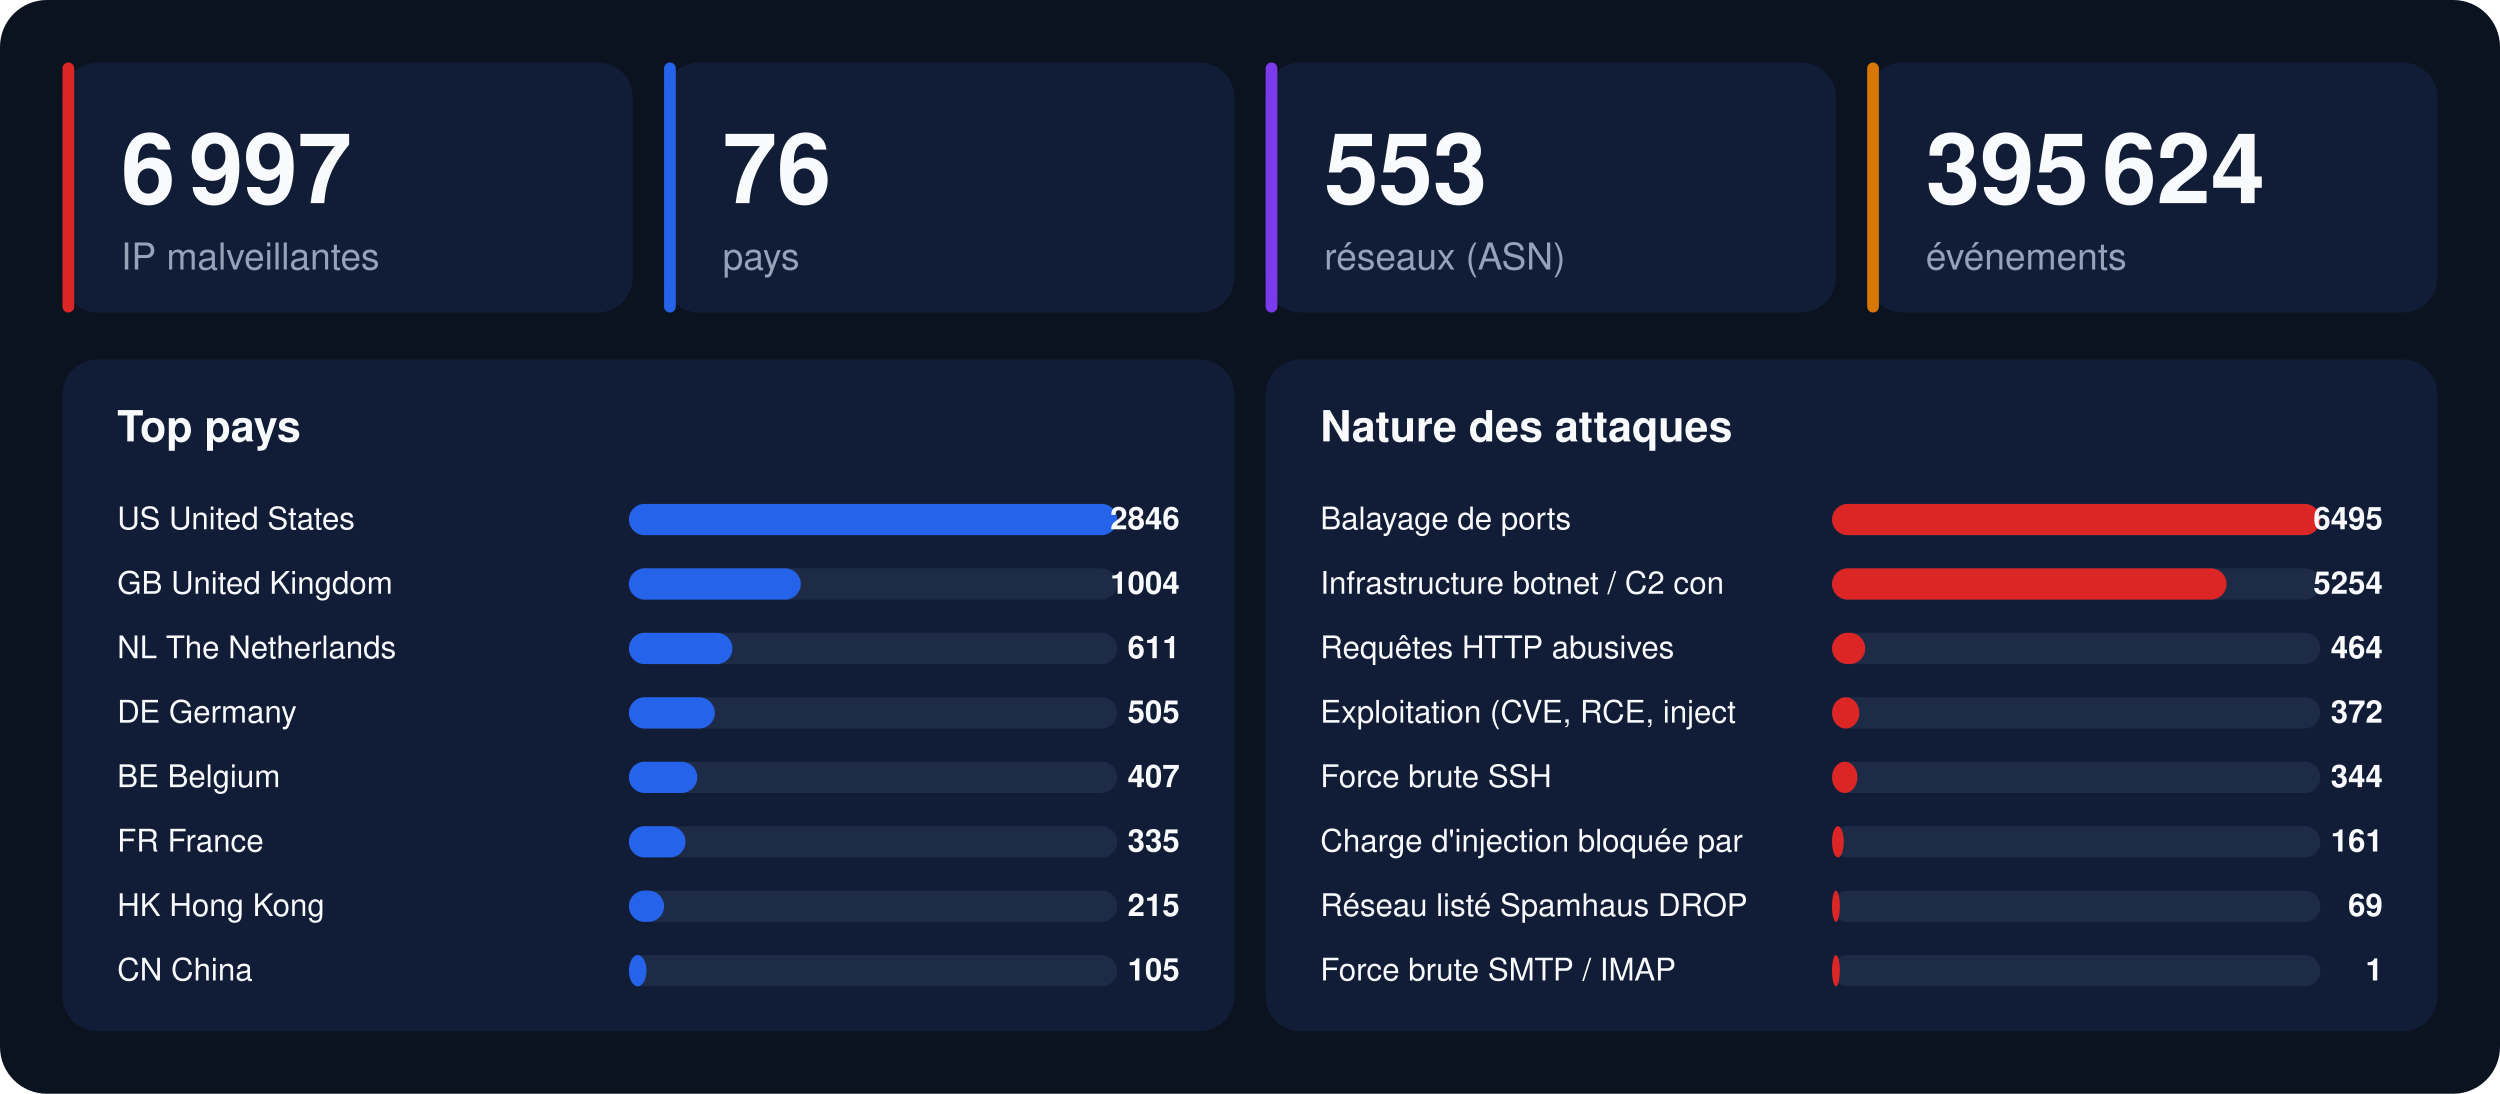
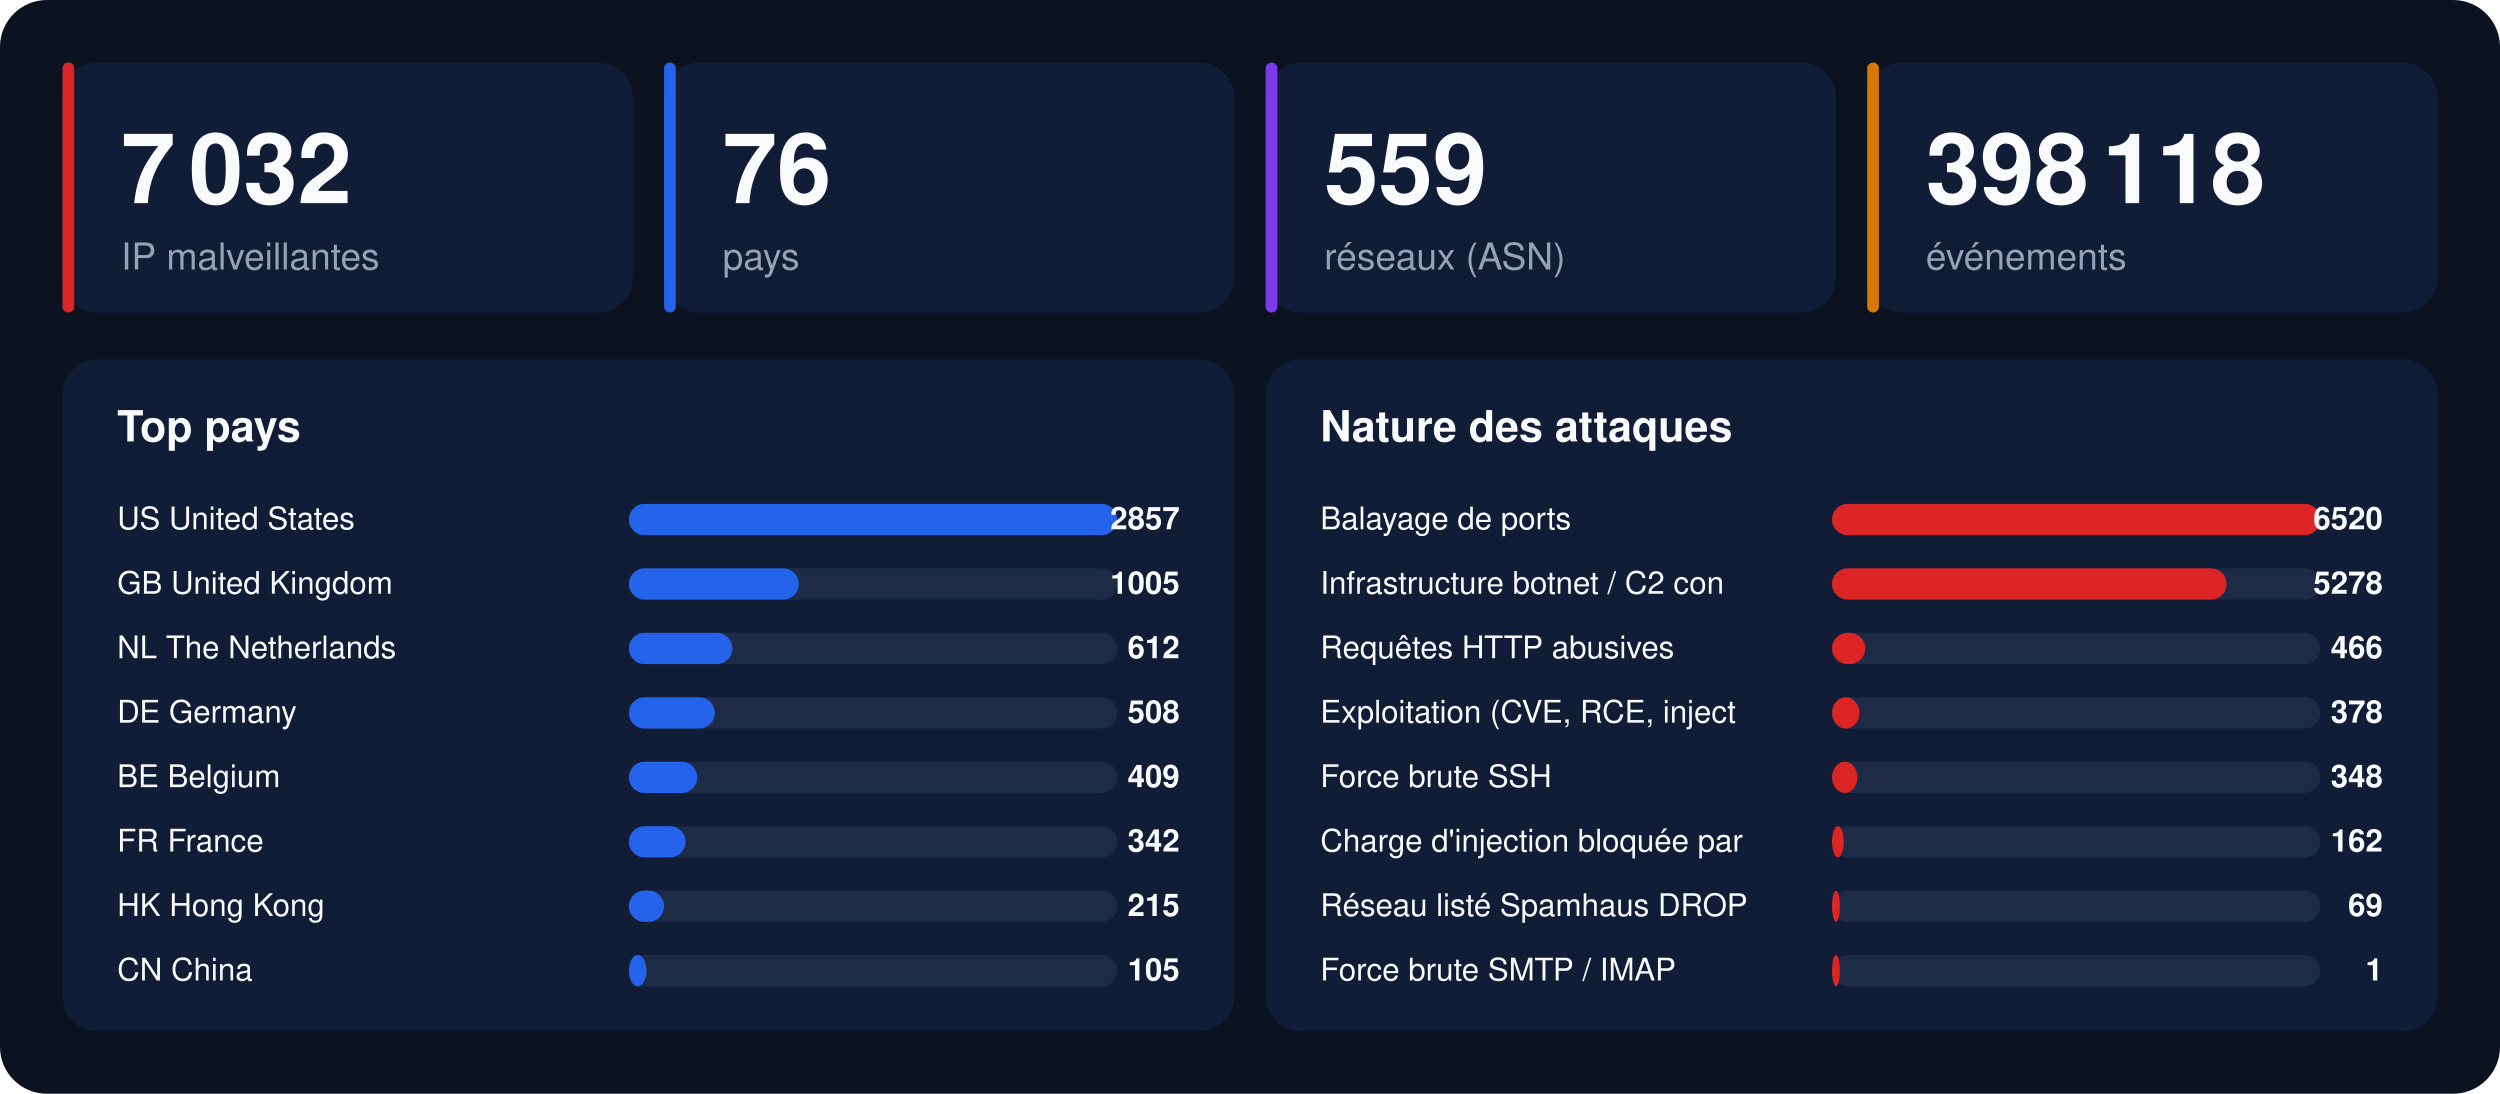
<svg xmlns="http://www.w3.org/2000/svg" width="1280" height="560" viewBox="0 0 1280 560" font-family="-apple-system,BlinkMacSystemFont,'Segoe UI',Helvetica,Arial,sans-serif">
  <rect width="1280" height="560" rx="24" fill="#0b1220" />
  <rect x="32" y="32" width="292" height="128" rx="18" fill="#111d36" />
  <rect x="32" y="32" width="6" height="128" rx="3" fill="#dc2626" />
-   <text x="62" y="104" font-size="50" font-weight="800" fill="#f8fafc">6 997</text>
+   <text x="62" y="104" font-size="50" font-weight="800" fill="#f8fafc">7 032</text>
  <text x="62" y="138" font-size="19" fill="#94a3b8">IP malveillantes</text>
  <rect x="340" y="32" width="292" height="128" rx="18" fill="#111d36" />
  <rect x="340" y="32" width="6" height="128" rx="3" fill="#2563eb" />
  <text x="370" y="104" font-size="50" font-weight="800" fill="#f8fafc">76</text>
  <text x="370" y="138" font-size="19" fill="#94a3b8">pays</text>
  <rect x="648" y="32" width="292" height="128" rx="18" fill="#111d36" />
  <rect x="648" y="32" width="6" height="128" rx="3" fill="#7c3aed" />
-   <text x="678" y="104" font-size="50" font-weight="800" fill="#f8fafc">553</text>
+   <text x="678" y="104" font-size="50" font-weight="800" fill="#f8fafc">559</text>
  <text x="678" y="138" font-size="19" fill="#94a3b8">réseaux (ASN)</text>
  <rect x="956" y="32" width="292" height="128" rx="18" fill="#111d36" />
  <rect x="956" y="32" width="6" height="128" rx="3" fill="#d97706" />
-   <text x="986" y="104" font-size="50" font-weight="800" fill="#f8fafc">395 624</text>
+   <text x="986" y="104" font-size="50" font-weight="800" fill="#f8fafc">398 118</text>
  <text x="986" y="138" font-size="19" fill="#94a3b8">événements</text>
  <rect x="32" y="184" width="600" height="344" rx="18" fill="#111d36" />
  <text x="60" y="226" font-size="22" font-weight="700" fill="#f8fafc">Top pays</text>
  <text x="60" y="271" font-size="16" fill="#f8fafc">US  United States</text>
  <rect x="322" y="258" width="250" height="16" rx="8" fill="#1e2b47" />
  <rect x="322" y="258" width="250" height="16" rx="8" fill="#2563eb" />
-   <text x="604" y="271" font-size="16" font-weight="700" text-anchor="end" fill="#f8fafc">2846</text>
+   <text x="604" y="271" font-size="16" font-weight="700" text-anchor="end" fill="#f8fafc">2857</text>
  <text x="60" y="304" font-size="16" fill="#f8fafc">GB  United Kingdom</text>
  <rect x="322" y="291" width="250" height="16" rx="8" fill="#1e2b47" />
-   <rect x="322" y="291" width="88" height="16" rx="8" fill="#2563eb" />
-   <text x="604" y="304" font-size="16" font-weight="700" text-anchor="end" fill="#f8fafc">1004</text>
+   <rect x="322" y="291" width="87" height="16" rx="8" fill="#2563eb" />
+   <text x="604" y="304" font-size="16" font-weight="700" text-anchor="end" fill="#f8fafc">1005</text>
  <text x="60" y="337" font-size="16" fill="#f8fafc">NL  The Netherlands</text>
  <rect x="322" y="324" width="250" height="16" rx="8" fill="#1e2b47" />
  <rect x="322" y="324" width="53" height="16" rx="8" fill="#2563eb" />
-   <text x="604" y="337" font-size="16" font-weight="700" text-anchor="end" fill="#f8fafc">611</text>
+   <text x="604" y="337" font-size="16" font-weight="700" text-anchor="end" fill="#f8fafc">612</text>
  <text x="60" y="370" font-size="16" fill="#f8fafc">DE  Germany</text>
  <rect x="322" y="357" width="250" height="16" rx="8" fill="#1e2b47" />
  <rect x="322" y="357" width="44" height="16" rx="8" fill="#2563eb" />
-   <text x="604" y="370" font-size="16" font-weight="700" text-anchor="end" fill="#f8fafc">505</text>
+   <text x="604" y="370" font-size="16" font-weight="700" text-anchor="end" fill="#f8fafc">508</text>
  <text x="60" y="403" font-size="16" fill="#f8fafc">BE  Belgium</text>
  <rect x="322" y="390" width="250" height="16" rx="8" fill="#1e2b47" />
  <rect x="322" y="390" width="35" height="16" rx="8" fill="#2563eb" />
-   <text x="604" y="403" font-size="16" font-weight="700" text-anchor="end" fill="#f8fafc">407</text>
+   <text x="604" y="403" font-size="16" font-weight="700" text-anchor="end" fill="#f8fafc">409</text>
  <text x="60" y="436" font-size="16" fill="#f8fafc">FR  France</text>
  <rect x="322" y="423" width="250" height="16" rx="8" fill="#1e2b47" />
  <rect x="322" y="423" width="29" height="16" rx="8" fill="#2563eb" />
-   <text x="604" y="436" font-size="16" font-weight="700" text-anchor="end" fill="#f8fafc">335</text>
+   <text x="604" y="436" font-size="16" font-weight="700" text-anchor="end" fill="#f8fafc">342</text>
  <text x="60" y="469" font-size="16" fill="#f8fafc">HK  Hong Kong</text>
  <rect x="322" y="456" width="250" height="16" rx="8" fill="#1e2b47" />
  <rect x="322" y="456" width="18" height="16" rx="8" fill="#2563eb" />
  <text x="604" y="469" font-size="16" font-weight="700" text-anchor="end" fill="#f8fafc">215</text>
  <text x="60" y="502" font-size="16" fill="#f8fafc">CN  China</text>
  <rect x="322" y="489" width="250" height="16" rx="8" fill="#1e2b47" />
  <rect x="322" y="489" width="9" height="16" rx="8" fill="#2563eb" />
  <text x="604" y="502" font-size="16" font-weight="700" text-anchor="end" fill="#f8fafc">105</text>
  <rect x="648" y="184" width="600" height="344" rx="18" fill="#111d36" />
  <text x="676" y="226" font-size="22" font-weight="700" fill="#f8fafc">Nature des attaques</text>
  <text x="676" y="271" font-size="16" fill="#f8fafc">Balayage de ports</text>
  <rect x="938" y="258" width="250" height="16" rx="8" fill="#1e2b47" />
  <rect x="938" y="258" width="250" height="16" rx="8" fill="#dc2626" />
-   <text x="1220" y="271" font-size="16" font-weight="700" text-anchor="end" fill="#f8fafc">6495</text>
+   <text x="1220" y="271" font-size="16" font-weight="700" text-anchor="end" fill="#f8fafc">6520</text>
  <text x="676" y="304" font-size="16" fill="#f8fafc">Infrastructure botnet / C2 con</text>
  <rect x="938" y="291" width="250" height="16" rx="8" fill="#1e2b47" />
  <rect x="938" y="291" width="202" height="16" rx="8" fill="#dc2626" />
-   <text x="1220" y="304" font-size="16" font-weight="700" text-anchor="end" fill="#f8fafc">5254</text>
+   <text x="1220" y="304" font-size="16" font-weight="700" text-anchor="end" fill="#f8fafc">5278</text>
  <text x="676" y="337" font-size="16" fill="#f8fafc">Requêtes HTTP abusives</text>
  <rect x="938" y="324" width="250" height="16" rx="8" fill="#1e2b47" />
  <rect x="938" y="324" width="17" height="16" rx="8" fill="#dc2626" />
-   <text x="1220" y="337" font-size="16" font-weight="700" text-anchor="end" fill="#f8fafc">464</text>
+   <text x="1220" y="337" font-size="16" font-weight="700" text-anchor="end" fill="#f8fafc">466</text>
  <text x="676" y="370" font-size="16" fill="#f8fafc">Exploitation (CVE, RCE, inject</text>
  <rect x="938" y="357" width="250" height="16" rx="8" fill="#1e2b47" />
  <rect x="938" y="357" width="14" height="16" rx="8" fill="#dc2626" />
-   <text x="1220" y="370" font-size="16" font-weight="700" text-anchor="end" fill="#f8fafc">372</text>
+   <text x="1220" y="370" font-size="16" font-weight="700" text-anchor="end" fill="#f8fafc">378</text>
  <text x="676" y="403" font-size="16" fill="#f8fafc">Force brute SSH</text>
  <rect x="938" y="390" width="250" height="16" rx="8" fill="#1e2b47" />
  <rect x="938" y="390" width="13" height="16" rx="8" fill="#dc2626" />
-   <text x="1220" y="403" font-size="16" font-weight="700" text-anchor="end" fill="#f8fafc">344</text>
+   <text x="1220" y="403" font-size="16" font-weight="700" text-anchor="end" fill="#f8fafc">348</text>
  <text x="676" y="436" font-size="16" fill="#f8fafc">Charge d'injection bloquée par</text>
  <rect x="938" y="423" width="250" height="16" rx="8" fill="#1e2b47" />
  <rect x="938" y="423" width="6" height="16" rx="8" fill="#dc2626" />
-   <text x="1220" y="436" font-size="16" font-weight="700" text-anchor="end" fill="#f8fafc">161</text>
+   <text x="1220" y="436" font-size="16" font-weight="700" text-anchor="end" fill="#f8fafc">162</text>
  <text x="676" y="469" font-size="16" fill="#f8fafc">Réseau listé Spamhaus DROP</text>
  <rect x="938" y="456" width="250" height="16" rx="8" fill="#1e2b47" />
  <rect x="938" y="456" width="4" height="16" rx="8" fill="#dc2626" />
  <text x="1220" y="469" font-size="16" font-weight="700" text-anchor="end" fill="#f8fafc">69</text>
  <text x="676" y="502" font-size="16" fill="#f8fafc">Force brute SMTP / IMAP</text>
  <rect x="938" y="489" width="250" height="16" rx="8" fill="#1e2b47" />
  <rect x="938" y="489" width="4" height="16" rx="8" fill="#dc2626" />
  <text x="1220" y="502" font-size="16" font-weight="700" text-anchor="end" fill="#f8fafc">1</text>
</svg>
